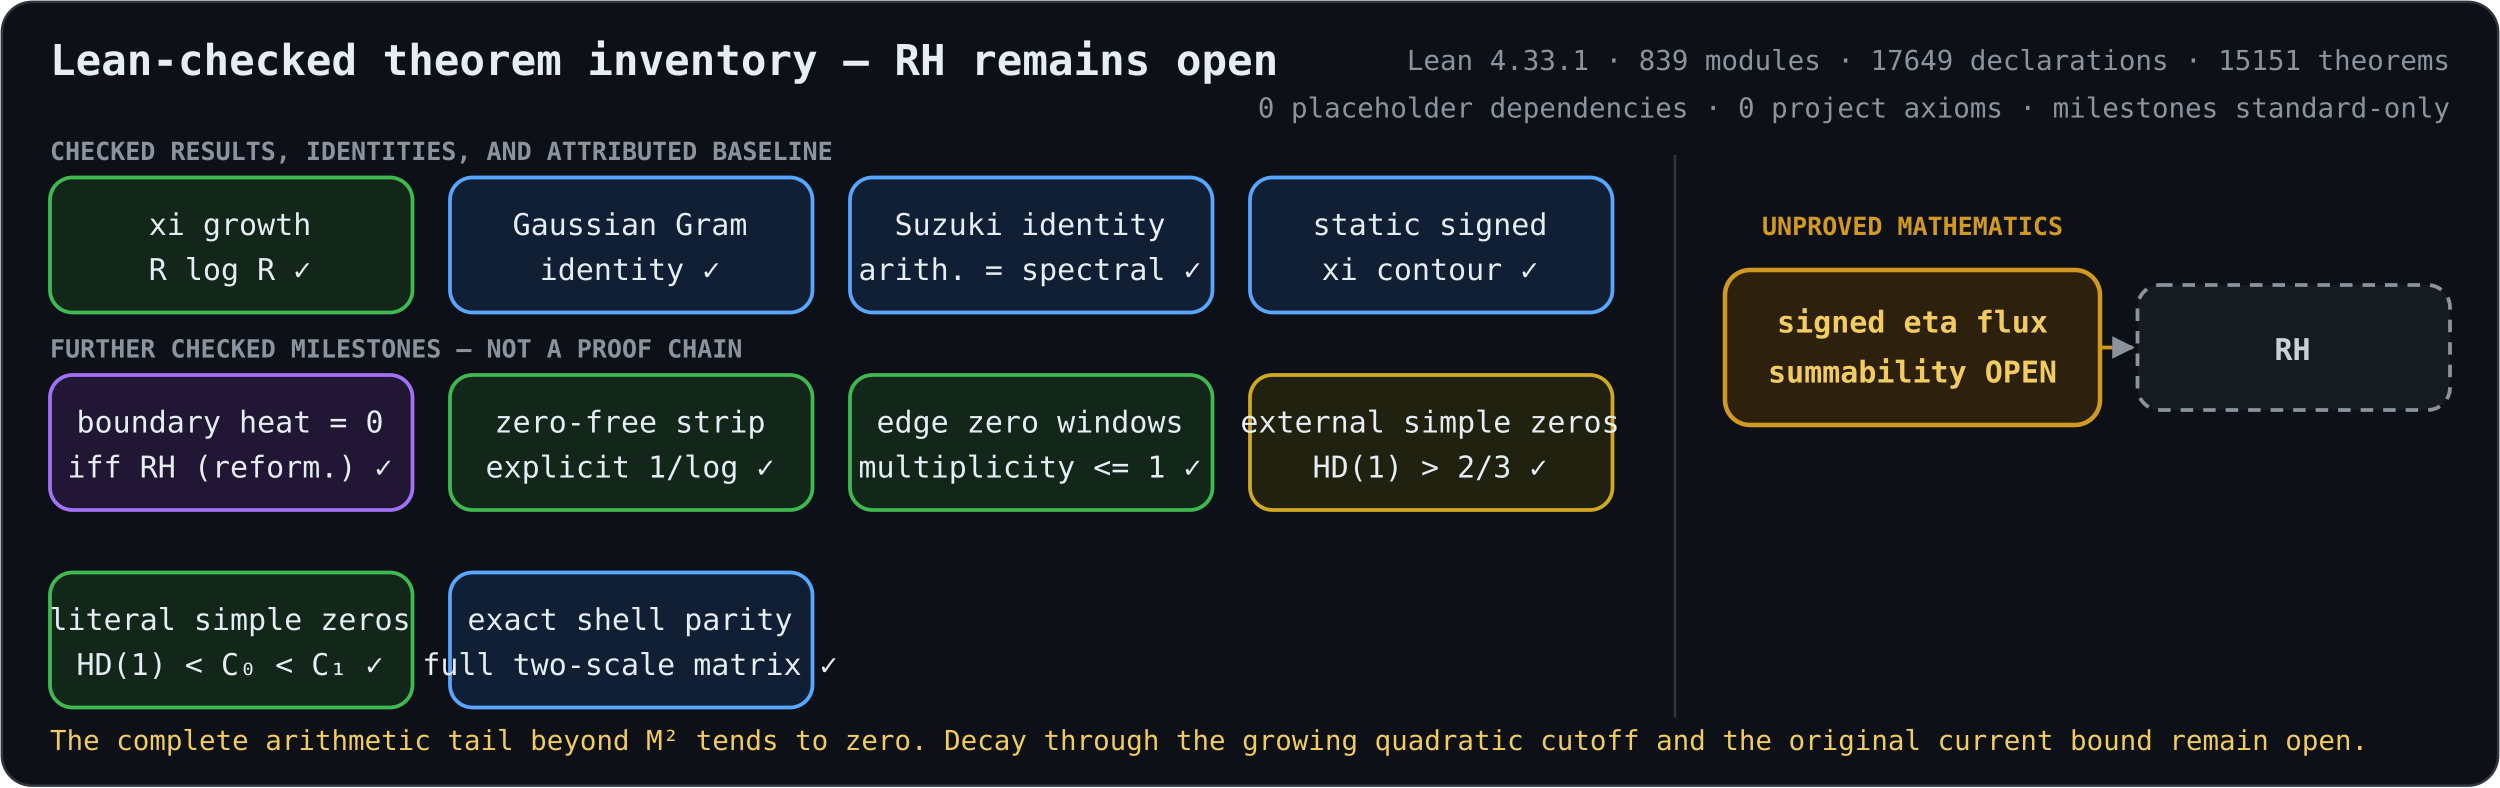
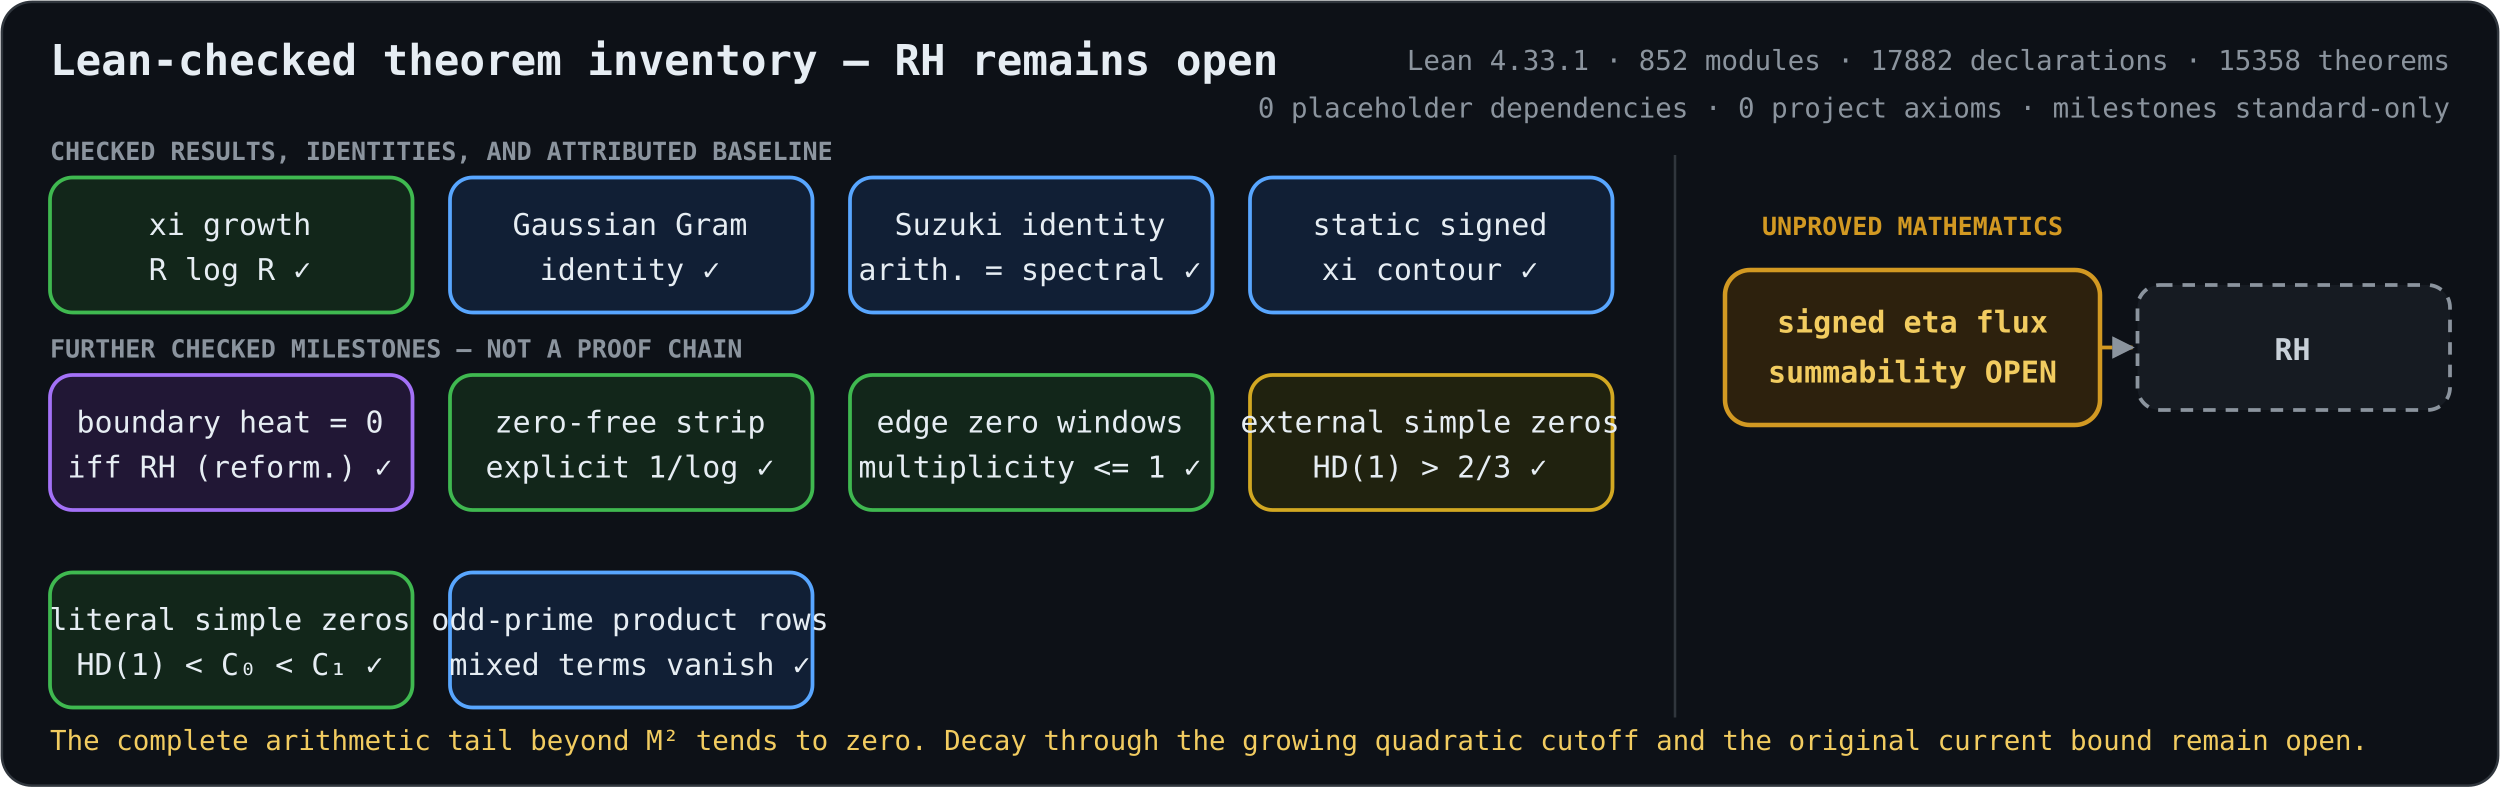
<svg xmlns="http://www.w3.org/2000/svg" role="img" aria-labelledby="title description" viewBox="0 0 1000 315">
  <defs>
    <marker id="arrow" viewBox="0 0 10 10" refX="9" refY="5" markerWidth="6" markerHeight="6" orient="auto-start-reverse">
      <path d="M 0 0 L 10 5 L 0 10 z" fill="#8b949e" />
    </marker>
    <style>
      .bg { fill: #0d1117; stroke: #30363d; }
      text { fill: #e6edf3; font-family: ui-monospace, SFMono-Regular, Menlo, Consolas, monospace; font-size: 12px; text-anchor: middle; }
      .heading { font-size: 17px; font-weight: 700; text-anchor: start; }
      .metrics { fill: #8b949e; font-size: 11px; text-anchor: end; }
      .proved rect { fill: #12261a; stroke: #3fb950; stroke-width: 1.5; }
      .proved.equivalence rect { fill: #211735; stroke: #a371f7; }
      .proved.bridge rect { fill: #111f35; stroke: #58a6ff; }
      .proved.external rect { fill: #20220f; stroke: #d2a822; }
      .open rect { fill: #2d210d; stroke: #d29922; stroke-width: 1.8; }
      .goal rect { fill: #161b22; stroke: #8b949e; stroke-width: 1.5; stroke-dasharray: 5 4; }
      .open text { fill: #f2cc60; font-weight: 700; }
      .goal text { fill: #c9d1d9; font-weight: 700; }
      .open-edge { fill: none; stroke: #d29922; stroke-width: 1.5; stroke-dasharray: 5 4; marker-end: url(#arrow); }
      .section { fill: #8b949e; font-size: 10px; font-weight: 700; text-anchor: start; }
      .gap-label { fill: #d29922; font-size: 10px; font-weight: 700; }
      .frontier { fill: #f2cc60; font-size: 11px; text-anchor: start; }
    </style>
  </defs>
  <rect class="bg" x="0.75" y="0.75" width="998.5" height="313.5" rx="12" />
  <text class="heading" x="20" y="30">Lean-checked theorem inventory — RH remains open</text>
-   <text class="metrics" x="980" y="28">Lean 4.33.1 · 839 modules · 17649 declarations · 15151 theorems</text>
+   <text class="metrics" x="980" y="28">Lean 4.33.1 · 852 modules · 17882 declarations · 15358 theorems</text>
  <text class="metrics" x="980" y="47">0 placeholder dependencies · 0 project axioms · milestones standard-only</text>
  <text class="section" x="20" y="64">CHECKED RESULTS, IDENTITIES, AND ATTRIBUTED BASELINE</text>
  <text class="section" x="20" y="143">FURTHER CHECKED MILESTONES — NOT A PROOF CHAIN</text>
  <line x1="670" y1="62" x2="670" y2="287" stroke="#30363d" />
  <text class="gap-label" x="765" y="94">UNPROVED MATHEMATICS</text>
  <path class="open-edge" d="M840 139 H853" />
  <g class="proved unconditional">
    <rect x="20" y="71" width="145" height="54" rx="9" />
    <text x="92" y="94">xi growth</text>
    <text x="92" y="112">R log R  ✓</text>
  </g>
  <g class="proved bridge">
    <rect x="180" y="71" width="145" height="54" rx="9" />
    <text x="252" y="94">Gaussian Gram</text>
    <text x="252" y="112">identity  ✓</text>
  </g>
  <g class="proved bridge">
    <rect x="340" y="71" width="145" height="54" rx="9" />
    <text x="412" y="94">Suzuki identity</text>
    <text x="412" y="112">arith. = spectral  ✓</text>
  </g>
  <g class="proved bridge">
    <rect x="500" y="71" width="145" height="54" rx="9" />
    <text x="572" y="94">static signed</text>
    <text x="572" y="112">xi contour  ✓</text>
  </g>
  <g class="proved equivalence">
    <rect x="20" y="150" width="145" height="54" rx="9" />
    <text x="92" y="173">boundary heat = 0</text>
    <text x="92" y="191">iff RH (reform.)  ✓</text>
  </g>
  <g class="proved unconditional">
    <rect x="180" y="150" width="145" height="54" rx="9" />
    <text x="252" y="173">zero-free strip</text>
    <text x="252" y="191">explicit 1/log  ✓</text>
  </g>
  <g class="proved unconditional">
    <rect x="340" y="150" width="145" height="54" rx="9" />
    <text x="412" y="173">edge zero windows</text>
    <text x="412" y="191">multiplicity &lt;= 1  ✓</text>
  </g>
  <g class="proved external">
    <rect x="500" y="150" width="145" height="54" rx="9" />
    <text x="572" y="173">external simple zeros</text>
    <text x="572" y="191">HD(1) &gt; 2/3  ✓</text>
  </g>
  <g class="proved unconditional">
    <rect x="20" y="229" width="145" height="54" rx="9" />
    <text x="92" y="252">literal simple zeros</text>
    <text x="92" y="270">HD(1) &lt; C₀ &lt; C₁  ✓</text>
  </g>
  <g class="proved bridge">
    <rect x="180" y="229" width="145" height="54" rx="9" />
-     <text x="252" y="252">exact shell parity</text>
-     <text x="252" y="270">full two-scale matrix  ✓</text>
+     <text x="252" y="252">odd-prime product rows</text>
+     <text x="252" y="270">mixed terms vanish  ✓</text>
  </g>
  <g class="open">
    <rect x="690" y="108" width="150" height="62" rx="10" />
    <text x="765" y="133">signed eta flux</text>
    <text x="765" y="153">summability OPEN</text>
  </g>
  <g class="goal">
    <rect x="855" y="114" width="125" height="50" rx="9" />
    <text x="917" y="144">RH</text>
  </g>
  <text class="frontier" x="20" y="300">The complete arithmetic tail beyond M² tends to zero. Decay through the growing quadratic cutoff and the original current bound remain open.</text>
</svg>
